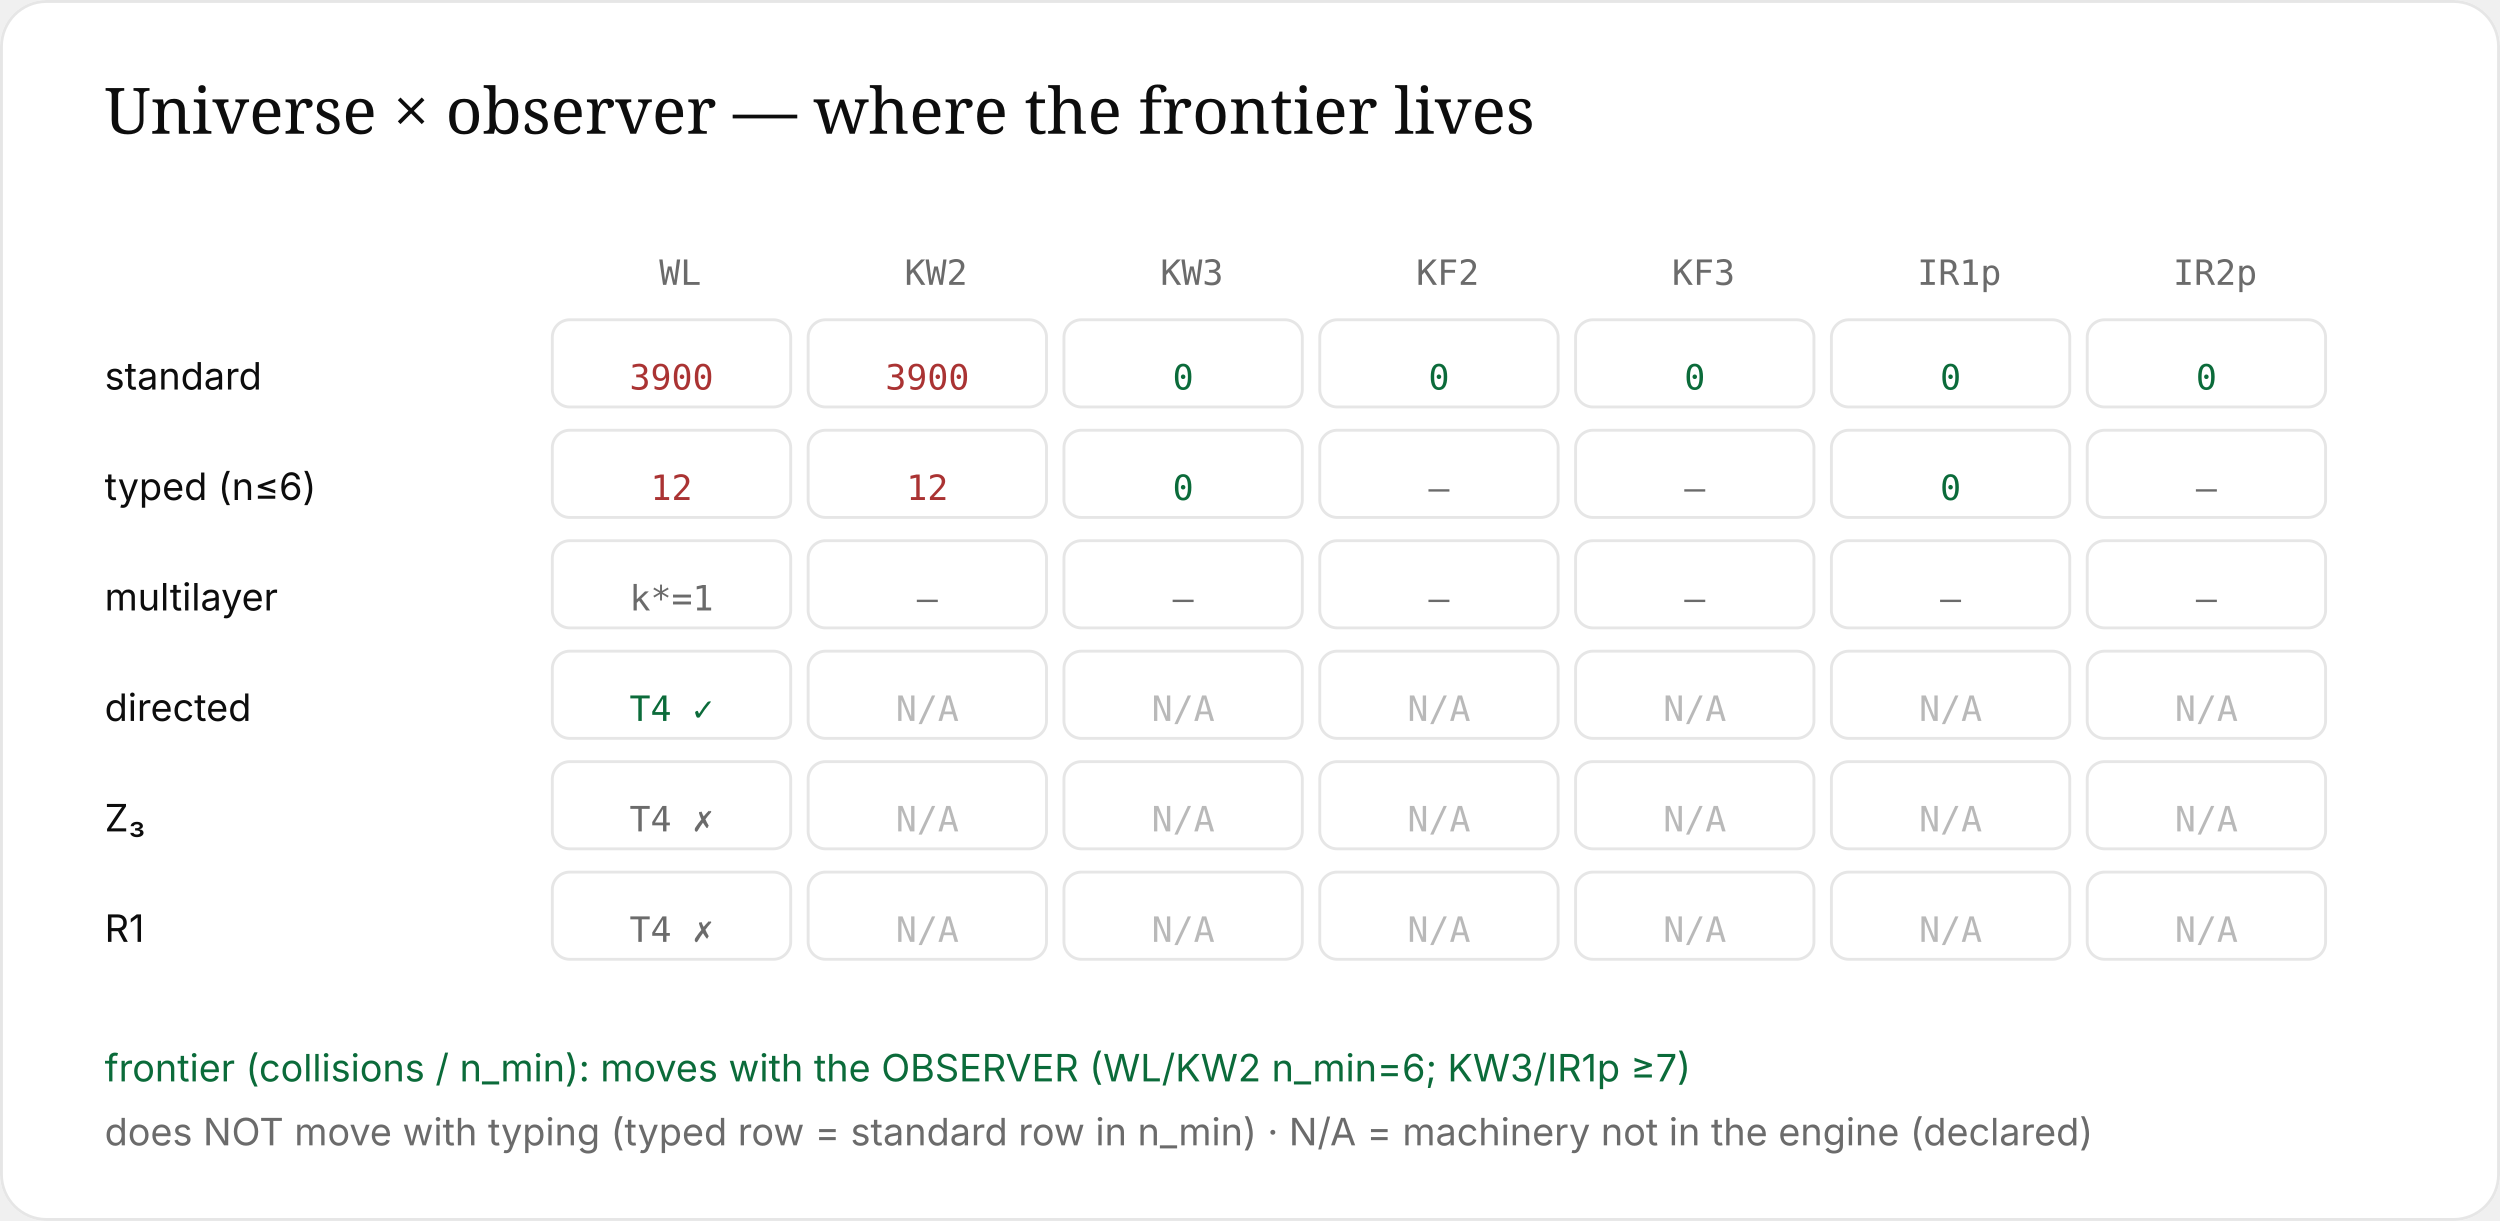
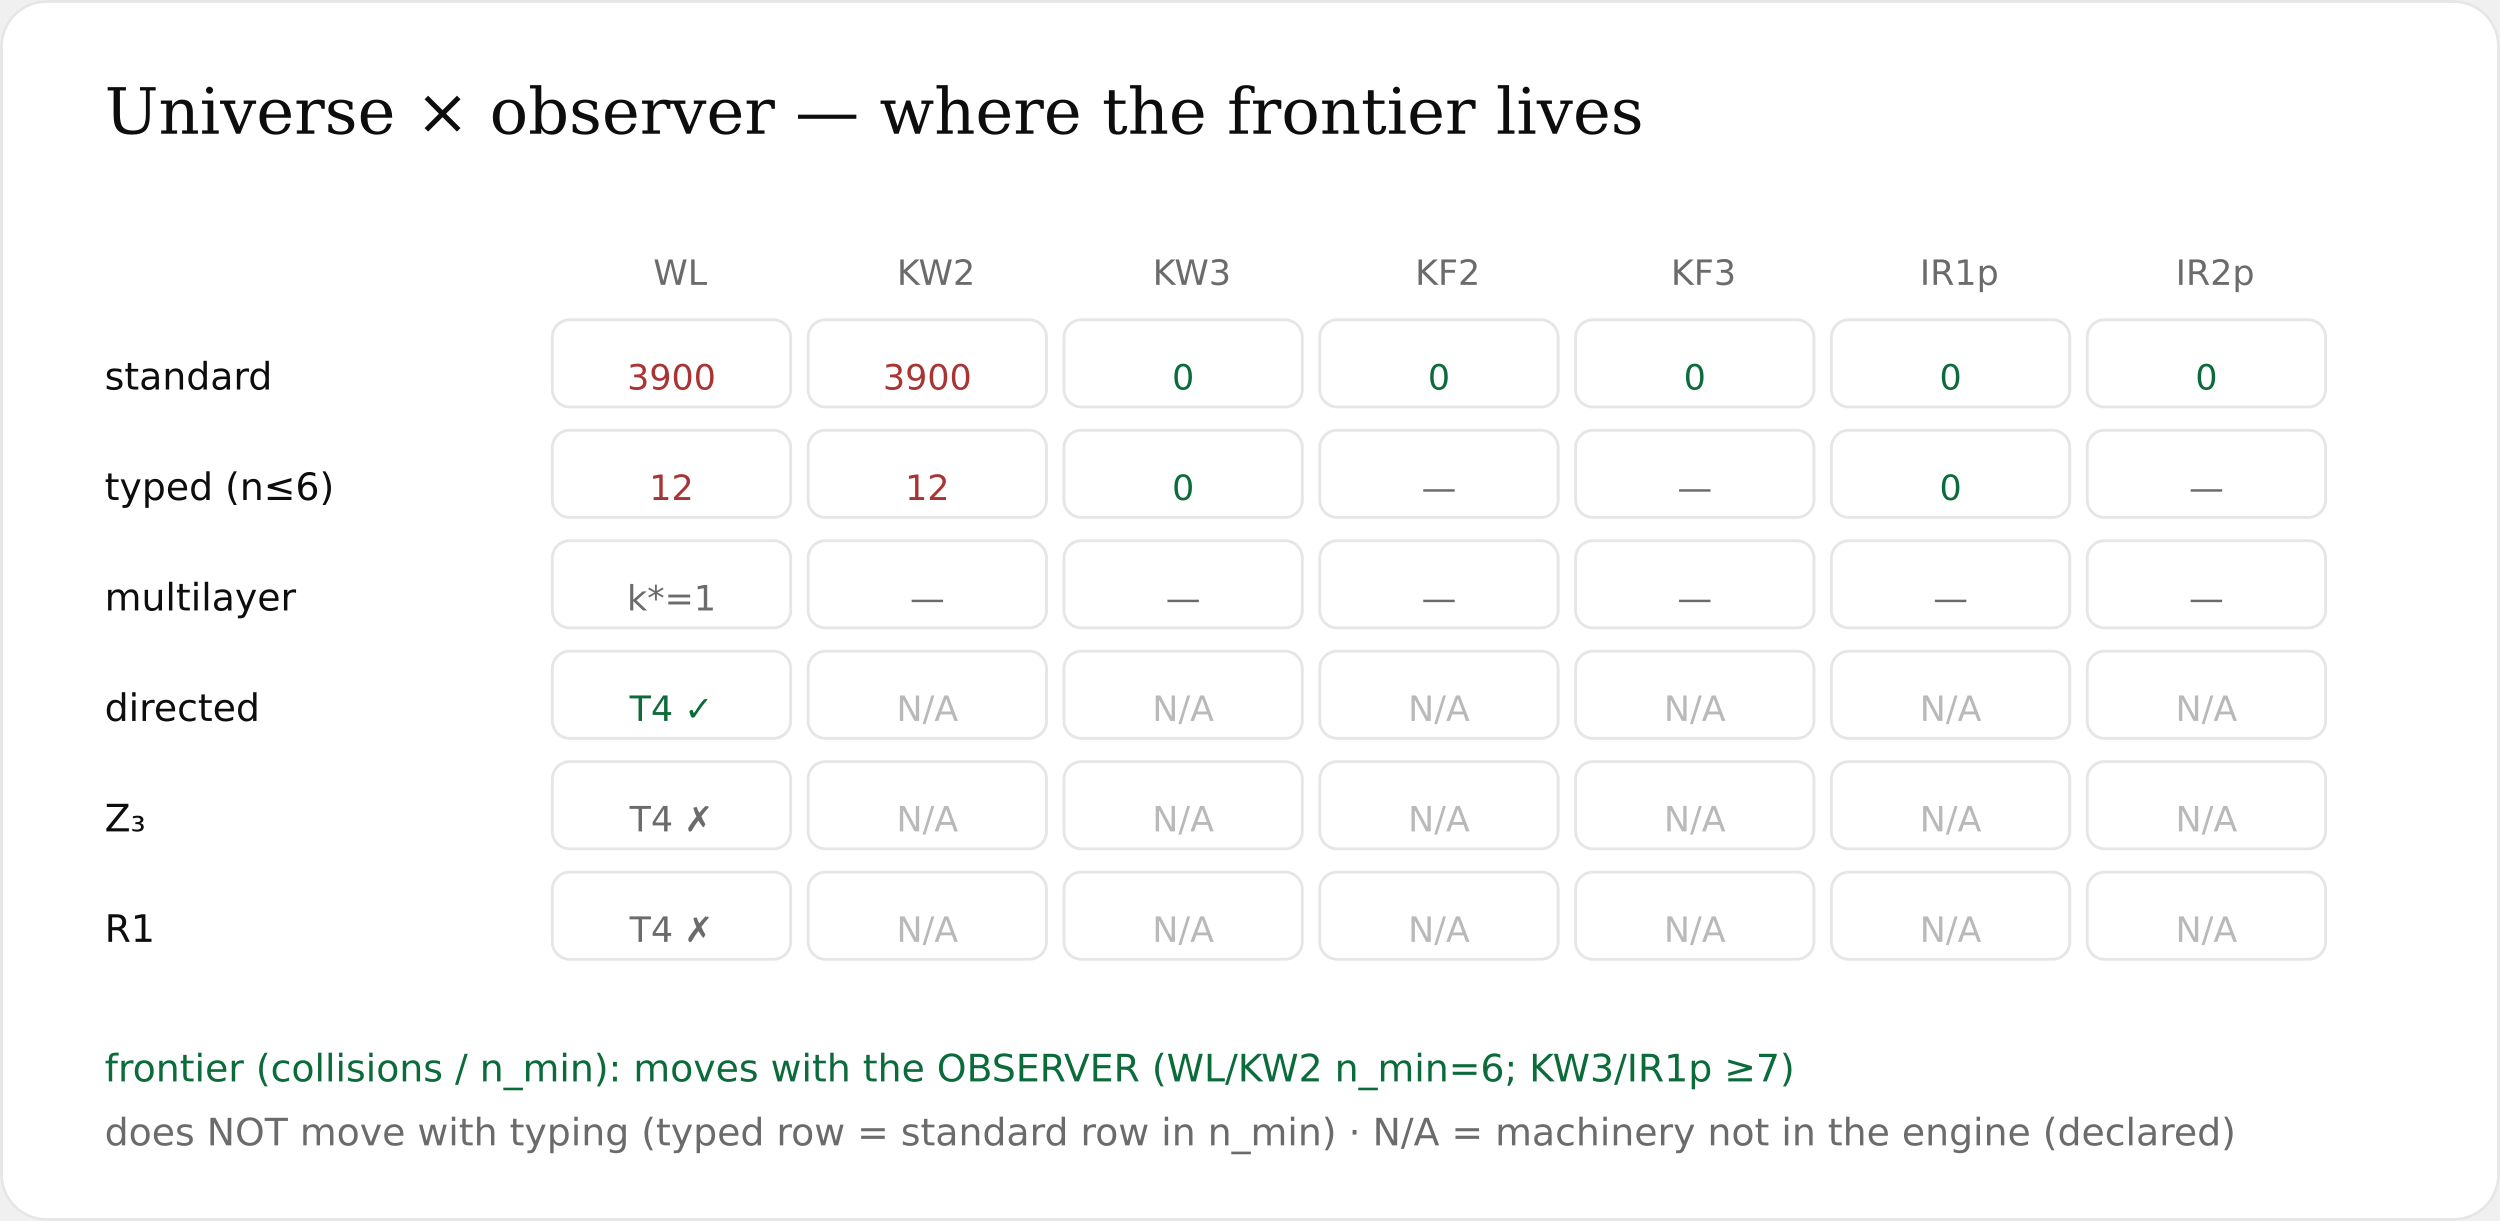
<svg xmlns="http://www.w3.org/2000/svg" viewBox="0 0 860 420" width="860" height="420">
  <rect width="860" height="420" rx="16" fill="#ffffff" />
  <rect x="0.5" y="0.5" width="859" height="419" rx="15.5" fill="none" stroke="#e6e6e6" />
-   <text x="36" y="46" font-family="Georgia,serif" font-size="22" fill="#0d0d0d">Universe × observer — where the frontier lives</text>
-   <text x="234" y="98" font-family="ui-monospace,monospace" font-size="12" fill="#6b6b6b" text-anchor="middle">WL</text>
-   <text x="322" y="98" font-family="ui-monospace,monospace" font-size="12" fill="#6b6b6b" text-anchor="middle">KW2</text>
-   <text x="410" y="98" font-family="ui-monospace,monospace" font-size="12" fill="#6b6b6b" text-anchor="middle">KW3</text>
-   <text x="498" y="98" font-family="ui-monospace,monospace" font-size="12" fill="#6b6b6b" text-anchor="middle">KF2</text>
-   <text x="586" y="98" font-family="ui-monospace,monospace" font-size="12" fill="#6b6b6b" text-anchor="middle">KF3</text>
-   <text x="674" y="98" font-family="ui-monospace,monospace" font-size="12" fill="#6b6b6b" text-anchor="middle">IR1p</text>
-   <text x="762" y="98" font-family="ui-monospace,monospace" font-size="12" fill="#6b6b6b" text-anchor="middle">IR2p</text>
-   <text x="36" y="134" font-family="-apple-system,sans-serif" font-size="13" fill="#0d0d0d" text-anchor="start">standard</text>
+   <text x="36" y="46" font-family="DejaVu Serif, Georgia, serif" font-size="22" fill="#0d0d0d">Universe × observer — where the frontier lives</text>
+   <text x="234" y="98" font-family="DejaVu Sans, sans-serif" font-size="12" fill="#6b6b6b" text-anchor="middle">WL</text>
+   <text x="322" y="98" font-family="DejaVu Sans, sans-serif" font-size="12" fill="#6b6b6b" text-anchor="middle">KW2</text>
+   <text x="410" y="98" font-family="DejaVu Sans, sans-serif" font-size="12" fill="#6b6b6b" text-anchor="middle">KW3</text>
+   <text x="498" y="98" font-family="DejaVu Sans, sans-serif" font-size="12" fill="#6b6b6b" text-anchor="middle">KF2</text>
+   <text x="586" y="98" font-family="DejaVu Sans, sans-serif" font-size="12" fill="#6b6b6b" text-anchor="middle">KF3</text>
+   <text x="674" y="98" font-family="DejaVu Sans, sans-serif" font-size="12" fill="#6b6b6b" text-anchor="middle">IR1p</text>
+   <text x="762" y="98" font-family="DejaVu Sans, sans-serif" font-size="12" fill="#6b6b6b" text-anchor="middle">IR2p</text>
+   <text x="36" y="134" font-family="DejaVu Sans, sans-serif" font-size="13" fill="#0d0d0d" text-anchor="start">standard</text>
  <rect x="190" y="110" width="82" height="30" rx="6" fill="none" stroke="#e6e6e6" />
-   <text x="231" y="134" font-family="ui-monospace,monospace" font-size="12" fill="#a33" text-anchor="middle">3900</text>
+   <text x="231" y="134" font-family="DejaVu Sans, sans-serif" font-size="12" fill="#a33" text-anchor="middle">3900</text>
  <rect x="278" y="110" width="82" height="30" rx="6" fill="none" stroke="#e6e6e6" />
-   <text x="319" y="134" font-family="ui-monospace,monospace" font-size="12" fill="#a33" text-anchor="middle">3900</text>
+   <text x="319" y="134" font-family="DejaVu Sans, sans-serif" font-size="12" fill="#a33" text-anchor="middle">3900</text>
  <rect x="366" y="110" width="82" height="30" rx="6" fill="none" stroke="#e6e6e6" />
-   <text x="407" y="134" font-family="ui-monospace,monospace" font-size="12" fill="#0b6b3a" text-anchor="middle">0</text>
+   <text x="407" y="134" font-family="DejaVu Sans, sans-serif" font-size="12" fill="#0b6b3a" text-anchor="middle">0</text>
  <rect x="454" y="110" width="82" height="30" rx="6" fill="none" stroke="#e6e6e6" />
-   <text x="495" y="134" font-family="ui-monospace,monospace" font-size="12" fill="#0b6b3a" text-anchor="middle">0</text>
+   <text x="495" y="134" font-family="DejaVu Sans, sans-serif" font-size="12" fill="#0b6b3a" text-anchor="middle">0</text>
  <rect x="542" y="110" width="82" height="30" rx="6" fill="none" stroke="#e6e6e6" />
-   <text x="583" y="134" font-family="ui-monospace,monospace" font-size="12" fill="#0b6b3a" text-anchor="middle">0</text>
+   <text x="583" y="134" font-family="DejaVu Sans, sans-serif" font-size="12" fill="#0b6b3a" text-anchor="middle">0</text>
  <rect x="630" y="110" width="82" height="30" rx="6" fill="none" stroke="#e6e6e6" />
-   <text x="671" y="134" font-family="ui-monospace,monospace" font-size="12" fill="#0b6b3a" text-anchor="middle">0</text>
+   <text x="671" y="134" font-family="DejaVu Sans, sans-serif" font-size="12" fill="#0b6b3a" text-anchor="middle">0</text>
  <rect x="718" y="110" width="82" height="30" rx="6" fill="none" stroke="#e6e6e6" />
-   <text x="759" y="134" font-family="ui-monospace,monospace" font-size="12" fill="#0b6b3a" text-anchor="middle">0</text>
-   <text x="36" y="172" font-family="-apple-system,sans-serif" font-size="13" fill="#0d0d0d" text-anchor="start">typed (n≤6)</text>
+   <text x="759" y="134" font-family="DejaVu Sans, sans-serif" font-size="12" fill="#0b6b3a" text-anchor="middle">0</text>
+   <text x="36" y="172" font-family="DejaVu Sans, sans-serif" font-size="13" fill="#0d0d0d" text-anchor="start">typed (n≤6)</text>
  <rect x="190" y="148" width="82" height="30" rx="6" fill="none" stroke="#e6e6e6" />
-   <text x="231" y="172" font-family="ui-monospace,monospace" font-size="12" fill="#a33" text-anchor="middle">12</text>
+   <text x="231" y="172" font-family="DejaVu Sans, sans-serif" font-size="12" fill="#a33" text-anchor="middle">12</text>
  <rect x="278" y="148" width="82" height="30" rx="6" fill="none" stroke="#e6e6e6" />
-   <text x="319" y="172" font-family="ui-monospace,monospace" font-size="12" fill="#a33" text-anchor="middle">12</text>
+   <text x="319" y="172" font-family="DejaVu Sans, sans-serif" font-size="12" fill="#a33" text-anchor="middle">12</text>
  <rect x="366" y="148" width="82" height="30" rx="6" fill="none" stroke="#e6e6e6" />
-   <text x="407" y="172" font-family="ui-monospace,monospace" font-size="12" fill="#0b6b3a" text-anchor="middle">0</text>
+   <text x="407" y="172" font-family="DejaVu Sans, sans-serif" font-size="12" fill="#0b6b3a" text-anchor="middle">0</text>
  <rect x="454" y="148" width="82" height="30" rx="6" fill="none" stroke="#e6e6e6" />
-   <text x="495" y="172" font-family="ui-monospace,monospace" font-size="12" fill="#6b6b6b" text-anchor="middle">—</text>
+   <text x="495" y="172" font-family="DejaVu Sans, sans-serif" font-size="12" fill="#6b6b6b" text-anchor="middle">—</text>
  <rect x="542" y="148" width="82" height="30" rx="6" fill="none" stroke="#e6e6e6" />
-   <text x="583" y="172" font-family="ui-monospace,monospace" font-size="12" fill="#6b6b6b" text-anchor="middle">—</text>
+   <text x="583" y="172" font-family="DejaVu Sans, sans-serif" font-size="12" fill="#6b6b6b" text-anchor="middle">—</text>
  <rect x="630" y="148" width="82" height="30" rx="6" fill="none" stroke="#e6e6e6" />
-   <text x="671" y="172" font-family="ui-monospace,monospace" font-size="12" fill="#0b6b3a" text-anchor="middle">0</text>
+   <text x="671" y="172" font-family="DejaVu Sans, sans-serif" font-size="12" fill="#0b6b3a" text-anchor="middle">0</text>
  <rect x="718" y="148" width="82" height="30" rx="6" fill="none" stroke="#e6e6e6" />
-   <text x="759" y="172" font-family="ui-monospace,monospace" font-size="12" fill="#6b6b6b" text-anchor="middle">—</text>
-   <text x="36" y="210" font-family="-apple-system,sans-serif" font-size="13" fill="#0d0d0d" text-anchor="start">multilayer</text>
+   <text x="759" y="172" font-family="DejaVu Sans, sans-serif" font-size="12" fill="#6b6b6b" text-anchor="middle">—</text>
+   <text x="36" y="210" font-family="DejaVu Sans, sans-serif" font-size="13" fill="#0d0d0d" text-anchor="start">multilayer</text>
  <rect x="190" y="186" width="82" height="30" rx="6" fill="none" stroke="#e6e6e6" />
-   <text x="231" y="210" font-family="ui-monospace,monospace" font-size="12" fill="#6b6b6b" text-anchor="middle">k*=1</text>
+   <text x="231" y="210" font-family="DejaVu Sans, sans-serif" font-size="12" fill="#6b6b6b" text-anchor="middle">k*=1</text>
  <rect x="278" y="186" width="82" height="30" rx="6" fill="none" stroke="#e6e6e6" />
-   <text x="319" y="210" font-family="ui-monospace,monospace" font-size="12" fill="#6b6b6b" text-anchor="middle">—</text>
+   <text x="319" y="210" font-family="DejaVu Sans, sans-serif" font-size="12" fill="#6b6b6b" text-anchor="middle">—</text>
  <rect x="366" y="186" width="82" height="30" rx="6" fill="none" stroke="#e6e6e6" />
-   <text x="407" y="210" font-family="ui-monospace,monospace" font-size="12" fill="#6b6b6b" text-anchor="middle">—</text>
+   <text x="407" y="210" font-family="DejaVu Sans, sans-serif" font-size="12" fill="#6b6b6b" text-anchor="middle">—</text>
  <rect x="454" y="186" width="82" height="30" rx="6" fill="none" stroke="#e6e6e6" />
-   <text x="495" y="210" font-family="ui-monospace,monospace" font-size="12" fill="#6b6b6b" text-anchor="middle">—</text>
+   <text x="495" y="210" font-family="DejaVu Sans, sans-serif" font-size="12" fill="#6b6b6b" text-anchor="middle">—</text>
  <rect x="542" y="186" width="82" height="30" rx="6" fill="none" stroke="#e6e6e6" />
-   <text x="583" y="210" font-family="ui-monospace,monospace" font-size="12" fill="#6b6b6b" text-anchor="middle">—</text>
+   <text x="583" y="210" font-family="DejaVu Sans, sans-serif" font-size="12" fill="#6b6b6b" text-anchor="middle">—</text>
  <rect x="630" y="186" width="82" height="30" rx="6" fill="none" stroke="#e6e6e6" />
-   <text x="671" y="210" font-family="ui-monospace,monospace" font-size="12" fill="#6b6b6b" text-anchor="middle">—</text>
+   <text x="671" y="210" font-family="DejaVu Sans, sans-serif" font-size="12" fill="#6b6b6b" text-anchor="middle">—</text>
  <rect x="718" y="186" width="82" height="30" rx="6" fill="none" stroke="#e6e6e6" />
-   <text x="759" y="210" font-family="ui-monospace,monospace" font-size="12" fill="#6b6b6b" text-anchor="middle">—</text>
-   <text x="36" y="248" font-family="-apple-system,sans-serif" font-size="13" fill="#0d0d0d" text-anchor="start">directed</text>
+   <text x="759" y="210" font-family="DejaVu Sans, sans-serif" font-size="12" fill="#6b6b6b" text-anchor="middle">—</text>
+   <text x="36" y="248" font-family="DejaVu Sans, sans-serif" font-size="13" fill="#0d0d0d" text-anchor="start">directed</text>
  <rect x="190" y="224" width="82" height="30" rx="6" fill="none" stroke="#e6e6e6" />
-   <text x="231" y="248" font-family="ui-monospace,monospace" font-size="12" fill="#0b6b3a" text-anchor="middle">T4 ✓</text>
+   <text x="231" y="248" font-family="DejaVu Sans, sans-serif" font-size="12" fill="#0b6b3a" text-anchor="middle">T4 ✓</text>
  <rect x="278" y="224" width="82" height="30" rx="6" fill="none" stroke="#e6e6e6" />
-   <text x="319" y="248" font-family="ui-monospace,monospace" font-size="12" fill="#b9b9b9" text-anchor="middle">N/A</text>
+   <text x="319" y="248" font-family="DejaVu Sans, sans-serif" font-size="12" fill="#b9b9b9" text-anchor="middle">N/A</text>
  <rect x="366" y="224" width="82" height="30" rx="6" fill="none" stroke="#e6e6e6" />
-   <text x="407" y="248" font-family="ui-monospace,monospace" font-size="12" fill="#b9b9b9" text-anchor="middle">N/A</text>
+   <text x="407" y="248" font-family="DejaVu Sans, sans-serif" font-size="12" fill="#b9b9b9" text-anchor="middle">N/A</text>
  <rect x="454" y="224" width="82" height="30" rx="6" fill="none" stroke="#e6e6e6" />
-   <text x="495" y="248" font-family="ui-monospace,monospace" font-size="12" fill="#b9b9b9" text-anchor="middle">N/A</text>
+   <text x="495" y="248" font-family="DejaVu Sans, sans-serif" font-size="12" fill="#b9b9b9" text-anchor="middle">N/A</text>
  <rect x="542" y="224" width="82" height="30" rx="6" fill="none" stroke="#e6e6e6" />
-   <text x="583" y="248" font-family="ui-monospace,monospace" font-size="12" fill="#b9b9b9" text-anchor="middle">N/A</text>
+   <text x="583" y="248" font-family="DejaVu Sans, sans-serif" font-size="12" fill="#b9b9b9" text-anchor="middle">N/A</text>
  <rect x="630" y="224" width="82" height="30" rx="6" fill="none" stroke="#e6e6e6" />
-   <text x="671" y="248" font-family="ui-monospace,monospace" font-size="12" fill="#b9b9b9" text-anchor="middle">N/A</text>
+   <text x="671" y="248" font-family="DejaVu Sans, sans-serif" font-size="12" fill="#b9b9b9" text-anchor="middle">N/A</text>
  <rect x="718" y="224" width="82" height="30" rx="6" fill="none" stroke="#e6e6e6" />
-   <text x="759" y="248" font-family="ui-monospace,monospace" font-size="12" fill="#b9b9b9" text-anchor="middle">N/A</text>
-   <text x="36" y="286" font-family="-apple-system,sans-serif" font-size="13" fill="#0d0d0d" text-anchor="start">Z₃</text>
+   <text x="759" y="248" font-family="DejaVu Sans, sans-serif" font-size="12" fill="#b9b9b9" text-anchor="middle">N/A</text>
+   <text x="36" y="286" font-family="DejaVu Sans, sans-serif" font-size="13" fill="#0d0d0d" text-anchor="start">Z₃</text>
  <rect x="190" y="262" width="82" height="30" rx="6" fill="none" stroke="#e6e6e6" />
-   <text x="231" y="286" font-family="ui-monospace,monospace" font-size="12" fill="#6b6b6b" text-anchor="middle">T4 ✗</text>
+   <text x="231" y="286" font-family="DejaVu Sans, sans-serif" font-size="12" fill="#6b6b6b" text-anchor="middle">T4 ✗</text>
  <rect x="278" y="262" width="82" height="30" rx="6" fill="none" stroke="#e6e6e6" />
-   <text x="319" y="286" font-family="ui-monospace,monospace" font-size="12" fill="#b9b9b9" text-anchor="middle">N/A</text>
+   <text x="319" y="286" font-family="DejaVu Sans, sans-serif" font-size="12" fill="#b9b9b9" text-anchor="middle">N/A</text>
  <rect x="366" y="262" width="82" height="30" rx="6" fill="none" stroke="#e6e6e6" />
-   <text x="407" y="286" font-family="ui-monospace,monospace" font-size="12" fill="#b9b9b9" text-anchor="middle">N/A</text>
+   <text x="407" y="286" font-family="DejaVu Sans, sans-serif" font-size="12" fill="#b9b9b9" text-anchor="middle">N/A</text>
  <rect x="454" y="262" width="82" height="30" rx="6" fill="none" stroke="#e6e6e6" />
-   <text x="495" y="286" font-family="ui-monospace,monospace" font-size="12" fill="#b9b9b9" text-anchor="middle">N/A</text>
+   <text x="495" y="286" font-family="DejaVu Sans, sans-serif" font-size="12" fill="#b9b9b9" text-anchor="middle">N/A</text>
  <rect x="542" y="262" width="82" height="30" rx="6" fill="none" stroke="#e6e6e6" />
-   <text x="583" y="286" font-family="ui-monospace,monospace" font-size="12" fill="#b9b9b9" text-anchor="middle">N/A</text>
+   <text x="583" y="286" font-family="DejaVu Sans, sans-serif" font-size="12" fill="#b9b9b9" text-anchor="middle">N/A</text>
  <rect x="630" y="262" width="82" height="30" rx="6" fill="none" stroke="#e6e6e6" />
-   <text x="671" y="286" font-family="ui-monospace,monospace" font-size="12" fill="#b9b9b9" text-anchor="middle">N/A</text>
+   <text x="671" y="286" font-family="DejaVu Sans, sans-serif" font-size="12" fill="#b9b9b9" text-anchor="middle">N/A</text>
  <rect x="718" y="262" width="82" height="30" rx="6" fill="none" stroke="#e6e6e6" />
-   <text x="759" y="286" font-family="ui-monospace,monospace" font-size="12" fill="#b9b9b9" text-anchor="middle">N/A</text>
-   <text x="36" y="324" font-family="-apple-system,sans-serif" font-size="13" fill="#0d0d0d" text-anchor="start">R1</text>
+   <text x="759" y="286" font-family="DejaVu Sans, sans-serif" font-size="12" fill="#b9b9b9" text-anchor="middle">N/A</text>
+   <text x="36" y="324" font-family="DejaVu Sans, sans-serif" font-size="13" fill="#0d0d0d" text-anchor="start">R1</text>
  <rect x="190" y="300" width="82" height="30" rx="6" fill="none" stroke="#e6e6e6" />
-   <text x="231" y="324" font-family="ui-monospace,monospace" font-size="12" fill="#6b6b6b" text-anchor="middle">T4 ✗</text>
+   <text x="231" y="324" font-family="DejaVu Sans, sans-serif" font-size="12" fill="#6b6b6b" text-anchor="middle">T4 ✗</text>
  <rect x="278" y="300" width="82" height="30" rx="6" fill="none" stroke="#e6e6e6" />
-   <text x="319" y="324" font-family="ui-monospace,monospace" font-size="12" fill="#b9b9b9" text-anchor="middle">N/A</text>
+   <text x="319" y="324" font-family="DejaVu Sans, sans-serif" font-size="12" fill="#b9b9b9" text-anchor="middle">N/A</text>
  <rect x="366" y="300" width="82" height="30" rx="6" fill="none" stroke="#e6e6e6" />
-   <text x="407" y="324" font-family="ui-monospace,monospace" font-size="12" fill="#b9b9b9" text-anchor="middle">N/A</text>
+   <text x="407" y="324" font-family="DejaVu Sans, sans-serif" font-size="12" fill="#b9b9b9" text-anchor="middle">N/A</text>
  <rect x="454" y="300" width="82" height="30" rx="6" fill="none" stroke="#e6e6e6" />
-   <text x="495" y="324" font-family="ui-monospace,monospace" font-size="12" fill="#b9b9b9" text-anchor="middle">N/A</text>
+   <text x="495" y="324" font-family="DejaVu Sans, sans-serif" font-size="12" fill="#b9b9b9" text-anchor="middle">N/A</text>
  <rect x="542" y="300" width="82" height="30" rx="6" fill="none" stroke="#e6e6e6" />
-   <text x="583" y="324" font-family="ui-monospace,monospace" font-size="12" fill="#b9b9b9" text-anchor="middle">N/A</text>
+   <text x="583" y="324" font-family="DejaVu Sans, sans-serif" font-size="12" fill="#b9b9b9" text-anchor="middle">N/A</text>
  <rect x="630" y="300" width="82" height="30" rx="6" fill="none" stroke="#e6e6e6" />
-   <text x="671" y="324" font-family="ui-monospace,monospace" font-size="12" fill="#b9b9b9" text-anchor="middle">N/A</text>
+   <text x="671" y="324" font-family="DejaVu Sans, sans-serif" font-size="12" fill="#b9b9b9" text-anchor="middle">N/A</text>
  <rect x="718" y="300" width="82" height="30" rx="6" fill="none" stroke="#e6e6e6" />
-   <text x="759" y="324" font-family="ui-monospace,monospace" font-size="12" fill="#b9b9b9" text-anchor="middle">N/A</text>
-   <text x="36" y="372" font-family="-apple-system,sans-serif" font-size="13" fill="#0b6b3a" text-anchor="start">frontier (collisions / n_min): moves with the OBSERVER (WL/KW2 n_min=6; KW3/IR1p ≥7)</text>
-   <text x="36" y="394" font-family="-apple-system,sans-serif" font-size="13" fill="#6b6b6b" text-anchor="start">does NOT move with typing (typed row = standard row in n_min) · N/A = machinery not in the engine (declared)</text>
+   <text x="759" y="324" font-family="DejaVu Sans, sans-serif" font-size="12" fill="#b9b9b9" text-anchor="middle">N/A</text>
+   <text x="36" y="372" font-family="DejaVu Sans, sans-serif" font-size="13" fill="#0b6b3a" text-anchor="start">frontier (collisions / n_min): moves with the OBSERVER (WL/KW2 n_min=6; KW3/IR1p ≥7)</text>
+   <text x="36" y="394" font-family="DejaVu Sans, sans-serif" font-size="13" fill="#6b6b6b" text-anchor="start">does NOT move with typing (typed row = standard row in n_min) · N/A = machinery not in the engine (declared)</text>
</svg>
